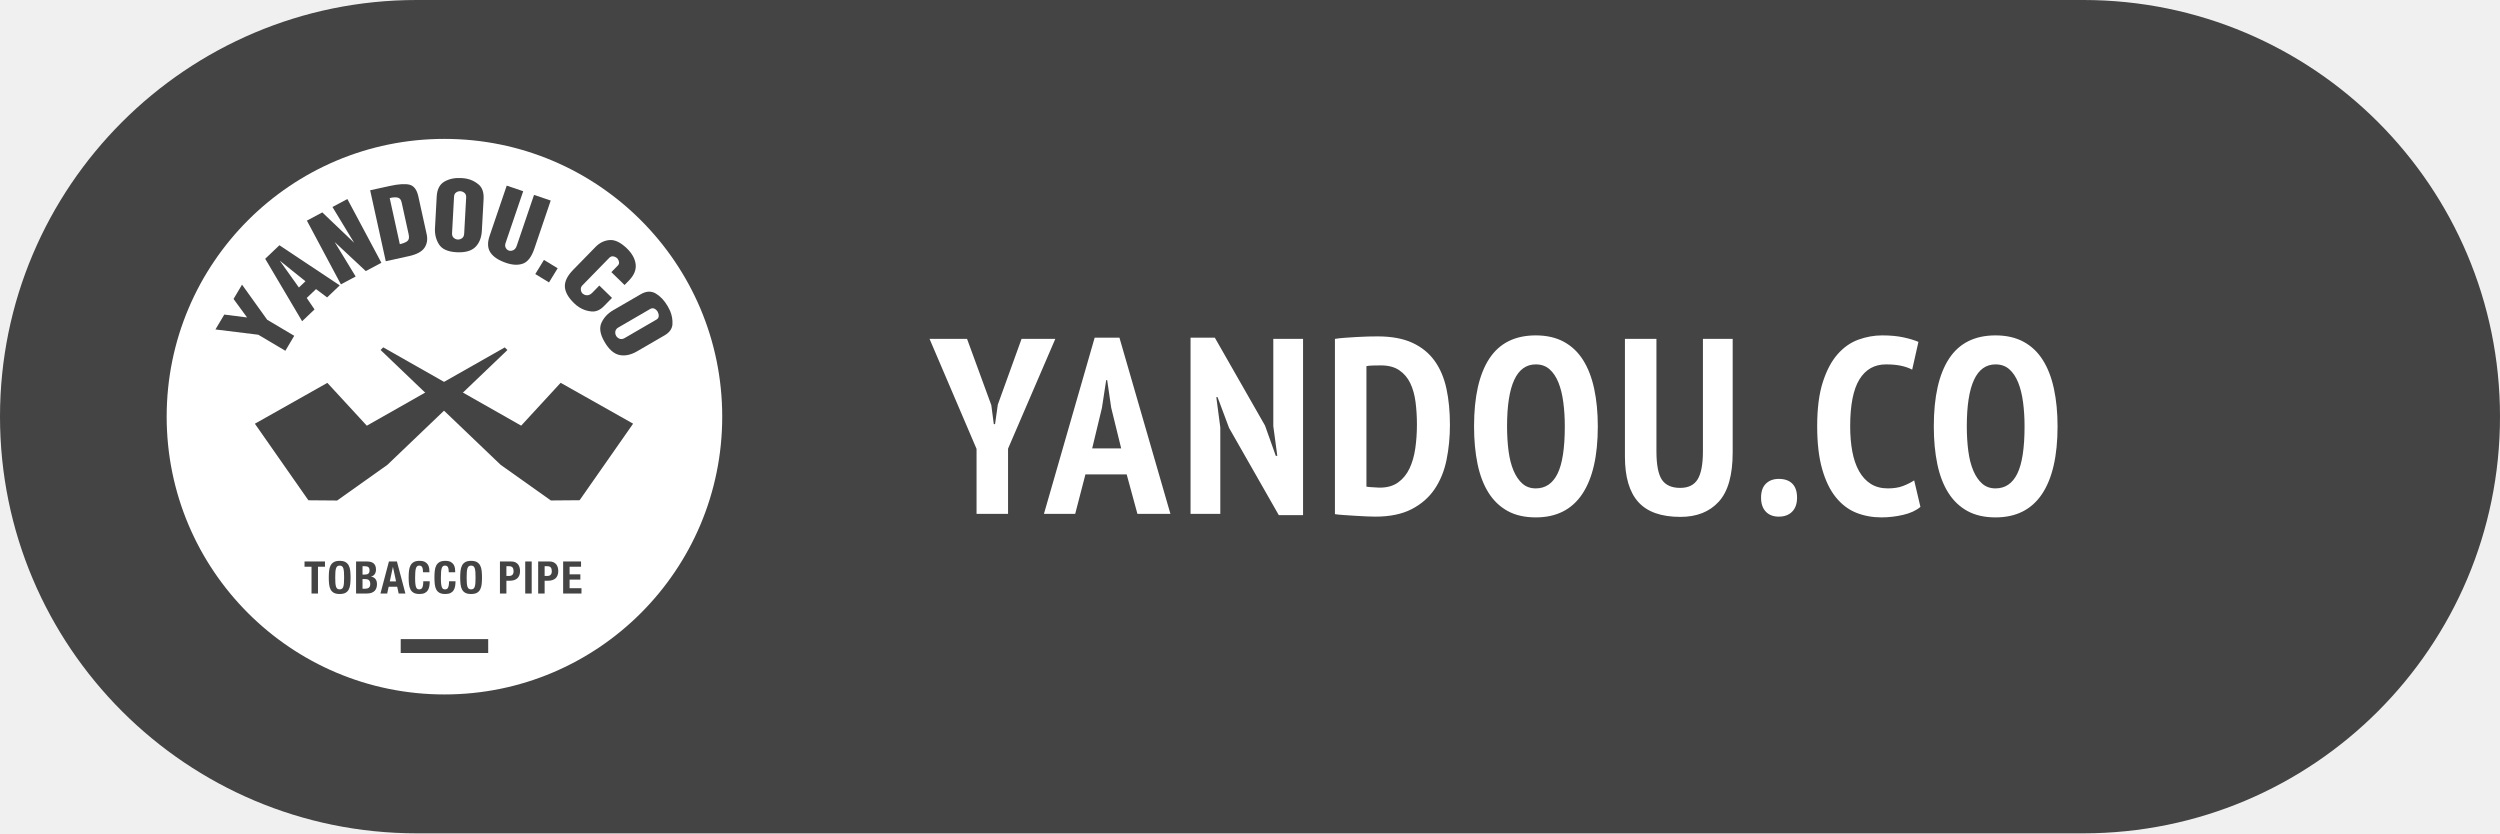
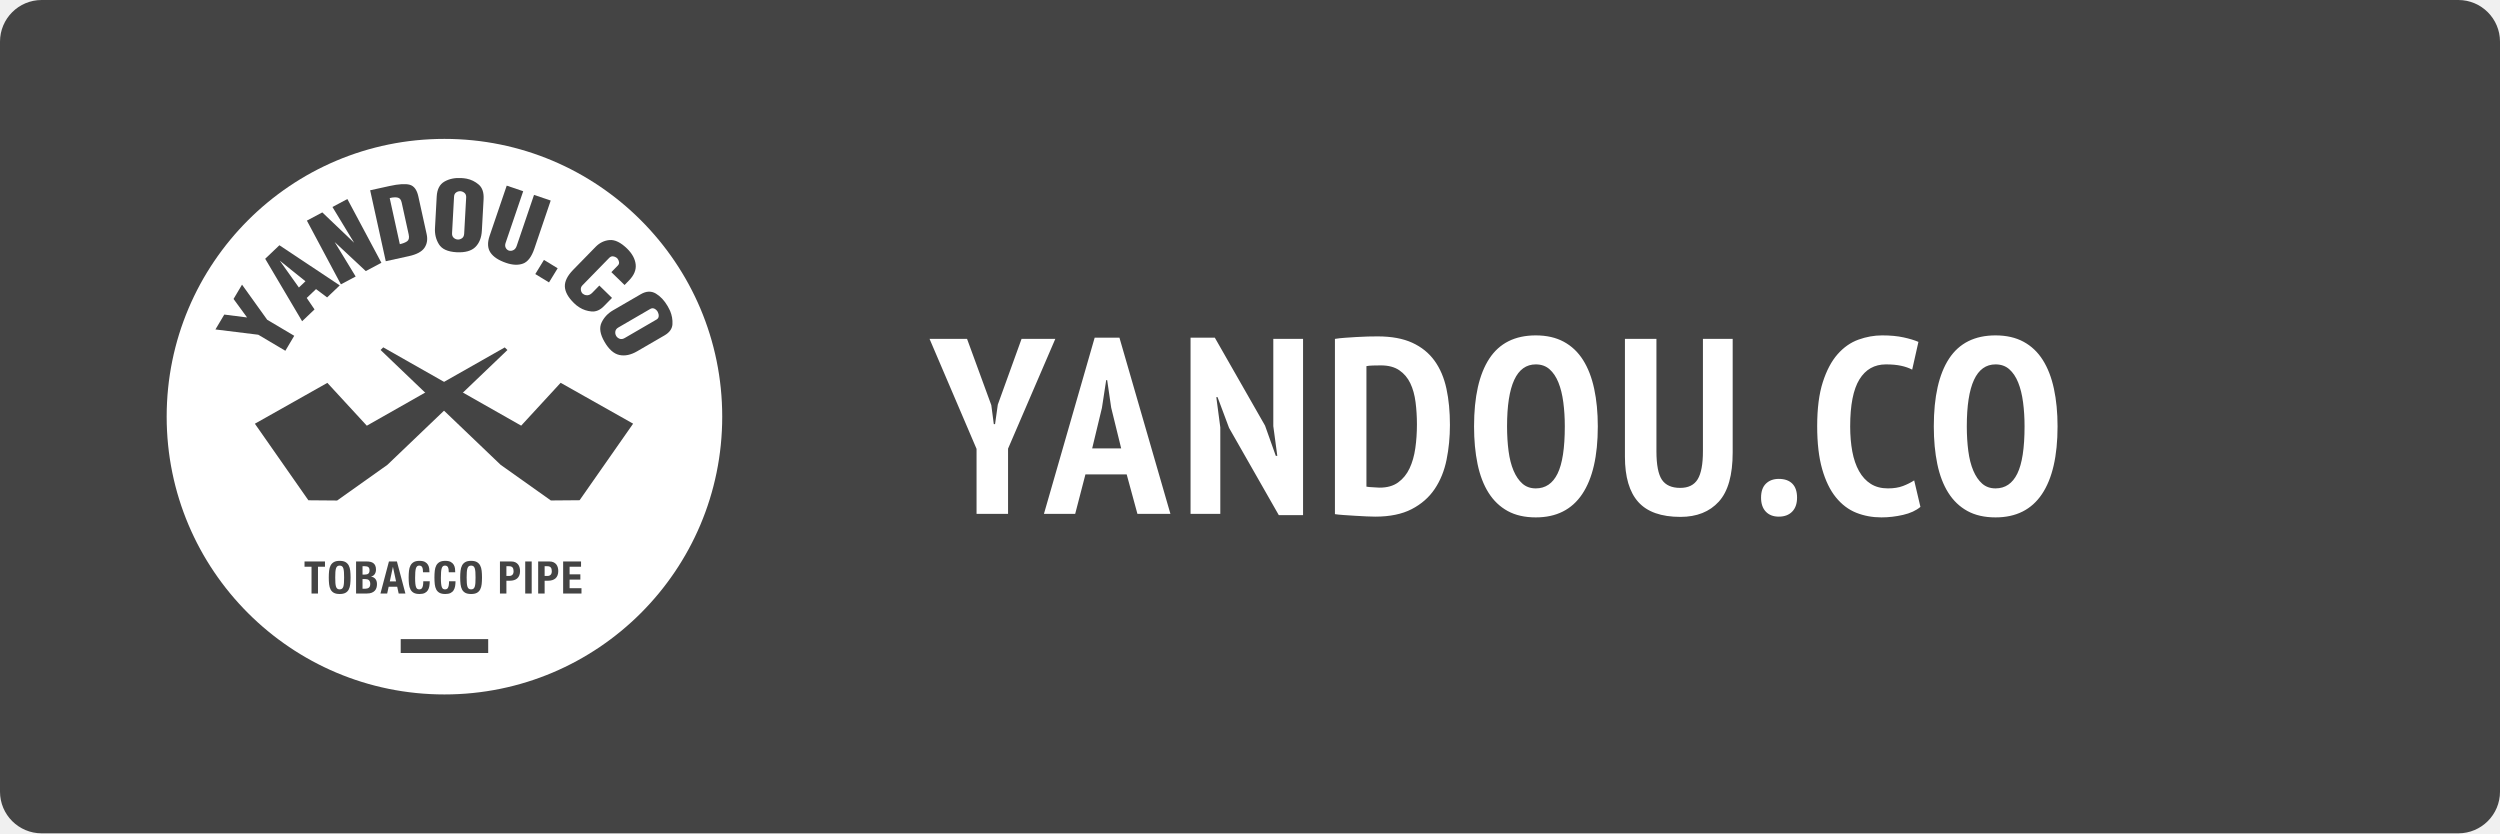
<svg xmlns="http://www.w3.org/2000/svg" width="180px" height="60px" viewBox="0 0 180 60" version="1.1">
  <defs />
  <g id="Page-1" stroke="none" stroke-width="1" fill="none" fill-rule="evenodd">
-     <g id="Group-4">
-       <rect id="Rectangle-14" fill="#444444" x="0" y="0" width="180" height="60" rx="30" />
+     <g id="yandouad" fill-rule="nonzero">
+       <rect id="Rectangle-14" fill="#444444" x="0" y="0" width="180" height="60" rx="3" />
      <g id="Group-6" transform="translate(12, 10)">
-         <g id="Group-7" transform="translate(6.244953, 14.69717)" />
-         <g id="烟斗-[转换]" transform="translate(3.499327, 2.799462)">
-           <g id="Group" />
-         </g>
        <circle id="Oval" fill="#FFFFFF" cx="20" cy="20" r="20" />
        <polygon id="Shape" fill="#444444" transform="translate(15.39704, 20.48452) rotate(1) translate(-15.39704, -20.48452) " points="6.353 20.666 10.301 26.11 12.37 26.091 15.943 23.46 24.441 15.044 24.245 14.859 14.414 20.668 11.519 17.633" />
        <polygon id="Shape" fill="#444444" transform="translate(24.53826, 20.48) scale(-1, 1) rotate(1) translate(-24.53826, -20.48) " points="15.494 20.662 19.442 26.106 21.512 26.087 25.085 23.456 33.583 15.039 33.386 14.854 23.555 20.664 20.66 17.629" />
        <polygon id="Shape" fill="#444444" points="8.545 15.256 9.185 14.177 7.237 13.022 5.426 10.495 4.815 11.525 5.789 12.857 4.148 12.649 3.511 13.721 6.597 14.101" />
        <path d="M9.52,10.701 L8.144,8.768 L9.993,10.251 L9.52,10.701 Z M9.753,13.129 L10.646,12.278 L10.084,11.453 L10.754,10.815 L11.552,11.414 L12.462,10.548 L8.117,7.658 L7.094,8.632 L9.753,13.129 Z" id="Shape" fill="#444444" />
        <polygon id="Shape" fill="#444444" points="12.545 10.474 13.608 9.909 12.097 7.428 14.337 9.518 15.461 8.92 13.011 4.33 11.936 4.903 13.497 7.479 11.206 5.293 10.096 5.885" />
        <path d="M16.787,7.58 L16.059,4.262 C16.089,4.255 16.119,4.249 16.146,4.244 C16.175,4.238 16.204,4.231 16.234,4.224 C16.377,4.198 16.516,4.201 16.65,4.232 C16.783,4.264 16.872,4.377 16.918,4.572 L17.426,6.884 C17.478,7.121 17.439,7.284 17.313,7.373 C17.185,7.462 17.01,7.531 16.787,7.58 Z M15.775,8.808 L17.44,8.442 C17.998,8.32 18.37,8.121 18.559,7.845 C18.748,7.568 18.802,7.241 18.72,6.865 L18.12,4.14 C18.017,3.67 17.812,3.392 17.506,3.304 C17.199,3.218 16.714,3.247 16.05,3.392 L14.651,3.7 L15.775,8.808 Z" id="Shape" fill="#444444" />
        <path d="M20.691,4.166 C20.698,4.024 20.749,3.921 20.842,3.856 C20.934,3.792 21.036,3.762 21.146,3.767 C21.149,3.767 21.153,3.769 21.157,3.769 L21.168,3.769 C21.271,3.78 21.363,3.821 21.449,3.895 C21.532,3.97 21.571,4.075 21.564,4.212 L21.42,6.829 C21.411,6.974 21.361,7.08 21.271,7.147 C21.178,7.214 21.08,7.247 20.978,7.247 L20.968,7.247 C20.964,7.247 20.96,7.245 20.957,7.245 C20.846,7.24 20.749,7.197 20.663,7.118 C20.578,7.039 20.539,6.927 20.548,6.783 L20.691,4.166 Z M19.319,6.425 C19.294,6.855 19.389,7.243 19.603,7.588 C19.816,7.936 20.238,8.125 20.868,8.161 C21.483,8.194 21.937,8.069 22.223,7.789 C22.509,7.507 22.667,7.113 22.694,6.608 L22.819,4.334 C22.845,3.864 22.728,3.515 22.469,3.291 C22.208,3.069 21.916,2.926 21.589,2.863 L21.4,2.835 C21.337,2.828 21.274,2.822 21.212,2.819 C20.743,2.793 20.338,2.879 19.997,3.076 C19.654,3.274 19.471,3.631 19.443,4.151 L19.319,6.425 Z" id="Shape" fill="#444444" />
        <path d="M24.484,3.365 L23.25,6.989 C23.085,7.476 23.105,7.873 23.312,8.184 C23.518,8.494 23.897,8.744 24.448,8.931 C24.909,9.087 25.312,9.104 25.656,8.979 C25.999,8.853 26.271,8.497 26.472,7.909 L27.651,4.439 L26.45,4.033 L25.201,7.708 C25.152,7.85 25.078,7.949 24.977,8.001 C24.877,8.055 24.781,8.071 24.69,8.051 C24.682,8.055 24.675,8.055 24.666,8.051 L24.636,8.041 C24.63,8.041 24.627,8.038 24.625,8.038 C24.621,8.038 24.617,8.036 24.614,8.032 C24.527,7.999 24.458,7.932 24.409,7.834 C24.362,7.735 24.358,7.622 24.402,7.494 L25.67,3.768 L24.484,3.365 Z" id="Shape" fill="#444444" />
        <polygon id="Shape" fill="#444444" points="26.541 9.732 27.528 10.334 28.151 9.316 27.165 8.713" />
        <path d="M31.152,10.559 L30.646,11.077 C30.534,11.192 30.418,11.251 30.296,11.258 C30.174,11.262 30.074,11.232 29.992,11.168 C29.985,11.168 29.977,11.165 29.97,11.156 C29.963,11.149 29.955,11.142 29.947,11.136 C29.944,11.133 29.939,11.127 29.933,11.123 C29.927,11.116 29.923,11.112 29.92,11.109 C29.857,11.03 29.823,10.938 29.82,10.83 C29.815,10.72 29.854,10.624 29.939,10.539 L31.858,8.573 C31.944,8.484 32.036,8.446 32.137,8.456 C32.237,8.467 32.326,8.503 32.405,8.564 L32.417,8.579 L32.432,8.592 L32.445,8.605 L32.459,8.618 C32.519,8.691 32.554,8.776 32.57,8.868 C32.584,8.961 32.557,9.043 32.488,9.113 L32.018,9.594 L32.969,10.52 L33.286,10.195 C33.652,9.82 33.813,9.434 33.769,9.037 C33.724,8.64 33.518,8.259 33.151,7.899 C32.696,7.457 32.276,7.252 31.891,7.283 C31.507,7.317 31.171,7.48 30.884,7.774 L29.267,9.429 C28.851,9.856 28.652,10.261 28.67,10.638 C28.689,11.017 28.906,11.411 29.323,11.819 C29.379,11.873 29.441,11.928 29.51,11.987 C29.577,12.04 29.65,12.092 29.728,12.139 C29.985,12.301 30.273,12.396 30.592,12.426 C30.91,12.452 31.207,12.326 31.481,12.044 L32.065,11.449 L31.152,10.559 Z" id="Shape" fill="#444444" />
        <path d="M34.822,12.242 C34.925,12.183 35.025,12.179 35.123,12.227 C35.219,12.276 35.295,12.349 35.351,12.444 C35.352,12.448 35.354,12.451 35.357,12.453 C35.357,12.457 35.358,12.461 35.361,12.464 C35.41,12.557 35.433,12.658 35.427,12.764 C35.421,12.869 35.367,12.951 35.268,13.008 L32.972,14.342 C32.843,14.415 32.727,14.431 32.619,14.393 C32.512,14.352 32.427,14.289 32.373,14.2 C32.368,14.194 32.367,14.19 32.367,14.189 L32.361,14.179 C32.305,14.083 32.287,13.978 32.305,13.862 C32.324,13.743 32.398,13.648 32.526,13.576 L34.822,12.242 Z M32.14,12.342 C31.763,12.56 31.486,12.857 31.31,13.23 C31.133,13.605 31.206,14.067 31.528,14.618 C31.841,15.159 32.198,15.473 32.597,15.559 C32.994,15.644 33.416,15.556 33.859,15.301 L35.859,14.14 C36.212,13.932 36.398,13.665 36.417,13.341 C36.435,13.012 36.377,12.695 36.248,12.385 C36.218,12.329 36.19,12.272 36.16,12.212 L36.071,12.042 C35.832,11.633 35.547,11.33 35.219,11.135 C34.888,10.94 34.53,10.956 34.14,11.181 L32.14,12.342 Z" id="Shape" fill="#444444" />
        <path d="M11.399,30.426 L11.399,30.807 L10.895,30.807 L10.895,32.732 L10.43,32.732 L10.43,30.807 L9.926,30.807 L9.926,30.426 L11.399,30.426 Z M12.137,31.579 C12.137,31.734 12.141,31.866 12.148,31.975 C12.156,32.083 12.171,32.172 12.193,32.24 C12.216,32.307 12.248,32.357 12.29,32.388 C12.332,32.419 12.388,32.435 12.457,32.435 C12.525,32.435 12.581,32.419 12.623,32.388 C12.665,32.357 12.697,32.307 12.72,32.24 C12.742,32.172 12.757,32.083 12.765,31.975 C12.773,31.866 12.776,31.734 12.776,31.579 C12.776,31.424 12.773,31.293 12.765,31.185 C12.757,31.077 12.742,30.989 12.72,30.92 C12.697,30.851 12.665,30.801 12.623,30.77 C12.581,30.739 12.525,30.723 12.457,30.723 C12.388,30.723 12.332,30.739 12.29,30.77 C12.248,30.801 12.216,30.851 12.193,30.92 C12.171,30.989 12.156,31.077 12.148,31.185 C12.141,31.293 12.137,31.424 12.137,31.579 Z M11.672,31.579 C11.672,31.405 11.68,31.244 11.696,31.096 C11.712,30.949 11.748,30.822 11.802,30.717 C11.857,30.611 11.936,30.529 12.04,30.469 C12.143,30.41 12.282,30.381 12.457,30.381 C12.631,30.381 12.77,30.41 12.873,30.469 C12.977,30.529 13.056,30.611 13.111,30.717 C13.166,30.822 13.201,30.949 13.217,31.096 C13.233,31.244 13.241,31.405 13.241,31.579 C13.241,31.756 13.233,31.917 13.217,32.064 C13.201,32.21 13.166,32.336 13.111,32.441 C13.056,32.547 12.977,32.628 12.873,32.684 C12.77,32.74 12.631,32.768 12.457,32.768 C12.282,32.768 12.143,32.74 12.04,32.684 C11.936,32.628 11.857,32.547 11.802,32.441 C11.748,32.336 11.712,32.21 11.696,32.064 C11.68,31.917 11.672,31.756 11.672,31.579 Z M14.102,32.39 L14.283,32.39 C14.395,32.39 14.486,32.365 14.555,32.315 C14.623,32.266 14.658,32.174 14.658,32.041 C14.658,31.974 14.649,31.919 14.63,31.875 C14.612,31.83 14.587,31.795 14.556,31.768 C14.525,31.741 14.488,31.722 14.445,31.711 C14.402,31.701 14.354,31.695 14.303,31.695 L14.102,31.695 L14.102,32.39 Z M14.102,31.372 L14.235,31.372 C14.364,31.372 14.458,31.349 14.517,31.303 C14.577,31.257 14.606,31.178 14.606,31.069 C14.606,30.959 14.579,30.881 14.525,30.836 C14.472,30.791 14.387,30.768 14.27,30.768 L14.102,30.768 L14.102,31.372 Z M13.637,30.426 L14.416,30.426 C14.51,30.426 14.598,30.436 14.679,30.455 C14.76,30.474 14.829,30.507 14.887,30.552 C14.945,30.597 14.991,30.657 15.023,30.733 C15.055,30.808 15.071,30.901 15.071,31.01 C15.071,31.135 15.042,31.243 14.984,31.332 C14.926,31.421 14.839,31.482 14.722,31.514 L14.722,31.521 C14.852,31.538 14.954,31.593 15.029,31.686 C15.105,31.778 15.142,31.902 15.142,32.057 C15.142,32.148 15.131,32.234 15.107,32.315 C15.083,32.397 15.043,32.469 14.986,32.53 C14.929,32.592 14.854,32.641 14.763,32.677 C14.671,32.714 14.558,32.732 14.422,32.732 L13.637,32.732 L13.637,30.426 Z M16.517,31.863 L16.294,30.826 L16.287,30.826 L16.065,31.863 L16.517,31.863 Z M16.578,30.426 L17.189,32.732 L16.704,32.732 L16.598,32.244 L15.984,32.244 L15.877,32.732 L15.393,32.732 L16.003,30.426 L16.578,30.426 Z M18.457,31.204 C18.457,31.036 18.437,30.914 18.397,30.838 C18.357,30.761 18.284,30.723 18.179,30.723 C18.121,30.723 18.073,30.739 18.035,30.77 C17.997,30.801 17.968,30.852 17.946,30.922 C17.925,30.992 17.91,31.083 17.901,31.196 C17.892,31.309 17.888,31.448 17.888,31.611 C17.888,31.786 17.894,31.927 17.906,32.034 C17.918,32.142 17.936,32.226 17.961,32.285 C17.985,32.344 18.017,32.384 18.054,32.404 C18.092,32.425 18.136,32.435 18.185,32.435 C18.226,32.435 18.264,32.428 18.3,32.414 C18.335,32.4 18.366,32.372 18.392,32.33 C18.418,32.288 18.438,32.229 18.453,32.152 C18.468,32.076 18.476,31.975 18.476,31.85 L18.941,31.85 C18.941,31.975 18.931,32.094 18.912,32.206 C18.893,32.318 18.857,32.416 18.804,32.5 C18.751,32.584 18.677,32.649 18.581,32.697 C18.485,32.744 18.361,32.768 18.208,32.768 C18.033,32.768 17.894,32.74 17.791,32.684 C17.688,32.628 17.609,32.547 17.554,32.441 C17.499,32.336 17.463,32.21 17.447,32.064 C17.431,31.917 17.423,31.756 17.423,31.579 C17.423,31.405 17.431,31.244 17.447,31.096 C17.463,30.949 17.499,30.822 17.554,30.717 C17.609,30.611 17.688,30.529 17.791,30.469 C17.894,30.41 18.033,30.381 18.208,30.381 C18.374,30.381 18.504,30.408 18.6,30.461 C18.696,30.515 18.768,30.584 18.815,30.666 C18.862,30.749 18.892,30.839 18.904,30.935 C18.916,31.03 18.922,31.12 18.922,31.204 L18.457,31.204 Z M20.312,31.204 C20.312,31.036 20.292,30.914 20.252,30.838 C20.213,30.761 20.14,30.723 20.034,30.723 C19.976,30.723 19.928,30.739 19.891,30.77 C19.853,30.801 19.823,30.852 19.802,30.922 C19.78,30.992 19.765,31.083 19.757,31.196 C19.748,31.309 19.744,31.448 19.744,31.611 C19.744,31.786 19.75,31.927 19.762,32.034 C19.773,32.142 19.792,32.226 19.816,32.285 C19.841,32.344 19.872,32.384 19.91,32.404 C19.948,32.425 19.991,32.435 20.041,32.435 C20.082,32.435 20.12,32.428 20.156,32.414 C20.191,32.4 20.222,32.372 20.248,32.33 C20.273,32.288 20.294,32.229 20.309,32.152 C20.324,32.076 20.332,31.975 20.332,31.85 L20.797,31.85 C20.797,31.975 20.787,32.094 20.768,32.206 C20.748,32.318 20.712,32.416 20.659,32.5 C20.607,32.584 20.532,32.649 20.437,32.697 C20.341,32.744 20.216,32.768 20.064,32.768 C19.889,32.768 19.75,32.74 19.647,32.684 C19.543,32.628 19.464,32.547 19.409,32.441 C19.355,32.336 19.319,32.21 19.303,32.064 C19.287,31.917 19.279,31.756 19.279,31.579 C19.279,31.405 19.287,31.244 19.303,31.096 C19.319,30.949 19.355,30.822 19.409,30.717 C19.464,30.611 19.543,30.529 19.647,30.469 C19.75,30.41 19.889,30.381 20.064,30.381 C20.229,30.381 20.36,30.408 20.456,30.461 C20.552,30.515 20.623,30.584 20.671,30.666 C20.718,30.749 20.748,30.839 20.76,30.935 C20.771,31.03 20.777,31.12 20.777,31.204 L20.312,31.204 Z M21.599,31.579 C21.599,31.734 21.603,31.866 21.611,31.975 C21.618,32.083 21.633,32.172 21.656,32.24 C21.679,32.307 21.711,32.357 21.753,32.388 C21.795,32.419 21.85,32.435 21.919,32.435 C21.988,32.435 22.044,32.419 22.086,32.388 C22.128,32.357 22.16,32.307 22.183,32.24 C22.205,32.172 22.22,32.083 22.228,31.975 C22.235,31.866 22.239,31.734 22.239,31.579 C22.239,31.424 22.235,31.293 22.228,31.185 C22.22,31.077 22.205,30.989 22.183,30.92 C22.16,30.851 22.128,30.801 22.086,30.77 C22.044,30.739 21.988,30.723 21.919,30.723 C21.85,30.723 21.795,30.739 21.753,30.77 C21.711,30.801 21.679,30.851 21.656,30.92 C21.633,30.989 21.618,31.077 21.611,31.185 C21.603,31.293 21.599,31.424 21.599,31.579 Z M21.134,31.579 C21.134,31.405 21.142,31.244 21.159,31.096 C21.175,30.949 21.21,30.822 21.265,30.717 C21.32,30.611 21.399,30.529 21.503,30.469 C21.606,30.41 21.745,30.381 21.919,30.381 C22.094,30.381 22.233,30.41 22.336,30.469 C22.439,30.529 22.518,30.611 22.573,30.717 C22.628,30.822 22.664,30.949 22.68,31.096 C22.696,31.244 22.704,31.405 22.704,31.579 C22.704,31.756 22.696,31.917 22.68,32.064 C22.664,32.21 22.628,32.336 22.573,32.441 C22.518,32.547 22.439,32.628 22.336,32.684 C22.233,32.74 22.094,32.768 21.919,32.768 C21.745,32.768 21.606,32.74 21.503,32.684 C21.399,32.628 21.32,32.547 21.265,32.441 C21.21,32.336 21.175,32.21 21.159,32.064 C21.142,31.917 21.134,31.756 21.134,31.579 Z M24.461,31.469 L24.668,31.469 C24.761,31.469 24.836,31.441 24.893,31.385 C24.95,31.329 24.978,31.242 24.978,31.124 C24.978,31.007 24.953,30.919 24.904,30.859 C24.854,30.798 24.771,30.768 24.655,30.768 L24.461,30.768 L24.461,31.469 Z M23.996,30.426 L24.81,30.426 C24.929,30.426 25.028,30.446 25.109,30.486 C25.19,30.525 25.255,30.578 25.304,30.642 C25.354,30.707 25.39,30.781 25.411,30.864 C25.433,30.946 25.443,31.031 25.443,31.117 C25.443,31.236 25.426,31.339 25.39,31.427 C25.355,31.515 25.305,31.588 25.241,31.644 C25.178,31.7 25.101,31.742 25.01,31.77 C24.92,31.798 24.82,31.812 24.71,31.812 L24.461,31.812 L24.461,32.732 L23.996,32.732 L23.996,30.426 Z M25.816,32.732 L25.816,30.426 L26.282,30.426 L26.282,32.732 L25.816,32.732 Z M27.213,31.469 L27.42,31.469 C27.513,31.469 27.588,31.441 27.645,31.385 C27.702,31.329 27.73,31.242 27.73,31.124 C27.73,31.007 27.706,30.919 27.656,30.859 C27.606,30.798 27.524,30.768 27.407,30.768 L27.213,30.768 L27.213,31.469 Z M26.748,30.426 L27.562,30.426 C27.681,30.426 27.78,30.446 27.861,30.486 C27.942,30.525 28.007,30.578 28.057,30.642 C28.106,30.707 28.142,30.781 28.163,30.864 C28.185,30.946 28.195,31.031 28.195,31.117 C28.195,31.236 28.178,31.339 28.142,31.427 C28.107,31.515 28.057,31.588 27.994,31.644 C27.93,31.7 27.853,31.742 27.763,31.77 C27.672,31.798 27.572,31.812 27.462,31.812 L27.213,31.812 L27.213,32.732 L26.748,32.732 L26.748,30.426 Z M29.835,30.426 L29.835,30.807 L29.011,30.807 L29.011,31.35 L29.786,31.35 L29.786,31.731 L29.011,31.731 L29.011,32.351 L29.867,32.351 L29.867,32.732 L28.546,32.732 L28.546,30.426 L29.835,30.426 Z" id="Tobacco-Pipe" fill="#444444" />
        <rect id="Rectangle-15" fill="#444444" x="16.851" y="36.016" width="6.299" height="1" />
      </g>
      <path d="M70.312,32.32 L66.928,24.4 L69.628,24.4 L71.374,29.17 L71.554,30.538 L71.644,30.538 L71.842,29.134 L73.552,24.4 L75.982,24.4 L72.58,32.302 L72.58,37 L70.312,37 L70.312,32.32 Z M81.121,34.156 L78.151,34.156 L77.413,37 L75.163,37 L78.817,24.31 L80.599,24.31 L84.271,37 L81.895,37 L81.121,34.156 Z M78.637,32.284 L80.725,32.284 L80.005,29.35 L79.717,27.37 L79.645,27.37 L79.339,29.368 L78.637,32.284 Z M88.492,30.808 L87.664,28.594 L87.574,28.594 L87.862,30.772 L87.862,37 L85.72,37 L85.72,24.31 L87.466,24.31 L91.084,30.646 L91.858,32.824 L91.966,32.824 L91.678,30.682 L91.678,24.4 L93.82,24.4 L93.82,37.09 L92.074,37.09 L88.492,30.808 Z M96.115,24.4 C96.331,24.364 96.574,24.337 96.844,24.319 C97.114,24.301 97.39,24.283 97.672,24.265 C97.954,24.247 98.227,24.235 98.491,24.229 C98.755,24.223 98.989,24.22 99.193,24.22 C100.189,24.22 101.02,24.373 101.686,24.679 C102.352,24.985 102.886,25.417 103.288,25.975 C103.69,26.533 103.975,27.202 104.143,27.982 C104.311,28.762 104.395,29.632 104.395,30.592 C104.395,31.468 104.314,32.305 104.152,33.103 C103.99,33.901 103.705,34.603 103.297,35.209 C102.889,35.815 102.337,36.298 101.641,36.658 C100.945,37.018 100.069,37.198 99.013,37.198 C98.857,37.198 98.647,37.192 98.383,37.18 C98.119,37.168 97.843,37.153 97.555,37.135 C97.267,37.117 96.991,37.099 96.727,37.081 C96.463,37.063 96.259,37.042 96.115,37.018 L96.115,24.4 Z M99.427,26.308 C99.235,26.308 99.04,26.311 98.842,26.317 C98.644,26.323 98.491,26.338 98.383,26.362 L98.383,35.038 C98.419,35.05 98.482,35.059 98.572,35.065 C98.662,35.071 98.758,35.077 98.86,35.083 C98.962,35.089 99.058,35.095 99.148,35.101 C99.238,35.107 99.301,35.11 99.337,35.11 C99.877,35.11 100.321,34.984 100.669,34.732 C101.017,34.48 101.29,34.144 101.488,33.724 C101.686,33.304 101.824,32.821 101.902,32.275 C101.98,31.729 102.019,31.156 102.019,30.556 C102.019,30.004 101.986,29.47 101.92,28.954 C101.854,28.438 101.728,27.985 101.542,27.595 C101.356,27.205 101.092,26.893 100.75,26.659 C100.408,26.425 99.967,26.308 99.427,26.308 Z M106.132,30.7 C106.132,28.564 106.498,26.938 107.23,25.822 C107.962,24.706 109.078,24.148 110.578,24.148 C111.358,24.148 112.03,24.301 112.594,24.607 C113.158,24.913 113.62,25.351 113.98,25.921 C114.34,26.491 114.607,27.181 114.781,27.991 C114.955,28.801 115.042,29.704 115.042,30.7 C115.042,32.836 114.667,34.462 113.917,35.578 C113.167,36.694 112.054,37.252 110.578,37.252 C109.786,37.252 109.111,37.099 108.553,36.793 C107.995,36.487 107.536,36.049 107.176,35.479 C106.816,34.909 106.552,34.219 106.384,33.409 C106.216,32.599 106.132,31.696 106.132,30.7 Z M108.508,30.7 C108.508,31.336 108.544,31.927 108.616,32.473 C108.688,33.019 108.808,33.49 108.976,33.886 C109.144,34.282 109.357,34.594 109.615,34.822 C109.873,35.05 110.194,35.164 110.578,35.164 C111.274,35.164 111.796,34.81 112.144,34.102 C112.492,33.394 112.666,32.26 112.666,30.7 C112.666,30.088 112.63,29.509 112.558,28.963 C112.486,28.417 112.369,27.943 112.207,27.541 C112.045,27.139 111.832,26.821 111.568,26.587 C111.304,26.353 110.974,26.236 110.578,26.236 C109.198,26.236 108.508,27.724 108.508,30.7 Z M122.611,24.4 L124.753,24.4 L124.753,32.572 C124.753,34.204 124.42,35.386 123.754,36.118 C123.088,36.85 122.167,37.216 120.991,37.216 C119.611,37.216 118.6,36.859 117.958,36.145 C117.316,35.431 116.995,34.342 116.995,32.878 L116.995,24.4 L119.263,24.4 L119.263,32.482 C119.263,33.466 119.395,34.153 119.659,34.543 C119.923,34.933 120.361,35.128 120.973,35.128 C121.561,35.128 121.981,34.921 122.233,34.507 C122.485,34.093 122.611,33.418 122.611,32.482 L122.611,24.4 Z M126.796,35.83 C126.796,35.386 126.913,35.05 127.147,34.822 C127.381,34.594 127.69,34.48 128.074,34.48 C128.494,34.48 128.818,34.594 129.046,34.822 C129.274,35.05 129.388,35.386 129.388,35.83 C129.388,36.262 129.271,36.598 129.037,36.838 C128.803,37.078 128.482,37.198 128.074,37.198 C127.678,37.198 127.366,37.078 127.138,36.838 C126.91,36.598 126.796,36.262 126.796,35.83 Z M138.271,36.496 C137.959,36.76 137.542,36.952 137.02,37.072 C136.498,37.192 135.979,37.252 135.463,37.252 C134.815,37.252 134.212,37.141 133.654,36.919 C133.096,36.697 132.607,36.328 132.187,35.812 C131.767,35.296 131.437,34.618 131.197,33.778 C130.957,32.938 130.837,31.906 130.837,30.682 C130.837,29.41 130.972,28.354 131.242,27.514 C131.512,26.674 131.866,26.005 132.304,25.507 C132.742,25.009 133.243,24.658 133.807,24.454 C134.371,24.25 134.941,24.148 135.517,24.148 C136.105,24.148 136.618,24.196 137.056,24.292 C137.494,24.388 137.851,24.496 138.127,24.616 L137.677,26.614 C137.449,26.494 137.182,26.401 136.876,26.335 C136.57,26.269 136.207,26.236 135.787,26.236 C134.959,26.236 134.323,26.596 133.879,27.316 C133.435,28.036 133.213,29.164 133.213,30.7 C133.213,31.36 133.264,31.963 133.366,32.509 C133.468,33.055 133.63,33.526 133.852,33.922 C134.074,34.318 134.356,34.624 134.698,34.84 C135.04,35.056 135.451,35.164 135.931,35.164 C136.351,35.164 136.711,35.107 137.011,34.993 C137.311,34.879 137.581,34.744 137.821,34.588 L138.271,36.496 Z M139.234,30.7 C139.234,28.564 139.6,26.938 140.332,25.822 C141.064,24.706 142.18,24.148 143.68,24.148 C144.46,24.148 145.132,24.301 145.696,24.607 C146.26,24.913 146.722,25.351 147.082,25.921 C147.442,26.491 147.709,27.181 147.883,27.991 C148.057,28.801 148.144,29.704 148.144,30.7 C148.144,32.836 147.769,34.462 147.019,35.578 C146.269,36.694 145.156,37.252 143.68,37.252 C142.888,37.252 142.213,37.099 141.655,36.793 C141.097,36.487 140.638,36.049 140.278,35.479 C139.918,34.909 139.654,34.219 139.486,33.409 C139.318,32.599 139.234,31.696 139.234,30.7 Z M141.61,30.7 C141.61,31.336 141.646,31.927 141.718,32.473 C141.79,33.019 141.91,33.49 142.078,33.886 C142.246,34.282 142.459,34.594 142.717,34.822 C142.975,35.05 143.296,35.164 143.68,35.164 C144.376,35.164 144.898,34.81 145.246,34.102 C145.594,33.394 145.768,32.26 145.768,30.7 C145.768,30.088 145.732,29.509 145.66,28.963 C145.588,28.417 145.471,27.943 145.309,27.541 C145.147,27.139 144.934,26.821 144.67,26.587 C144.406,26.353 144.076,26.236 143.68,26.236 C142.3,26.236 141.61,27.724 141.61,30.7 Z" id="YANDOU.CO" fill="#FFFFFF" />
    </g>
  </g>
</svg>
